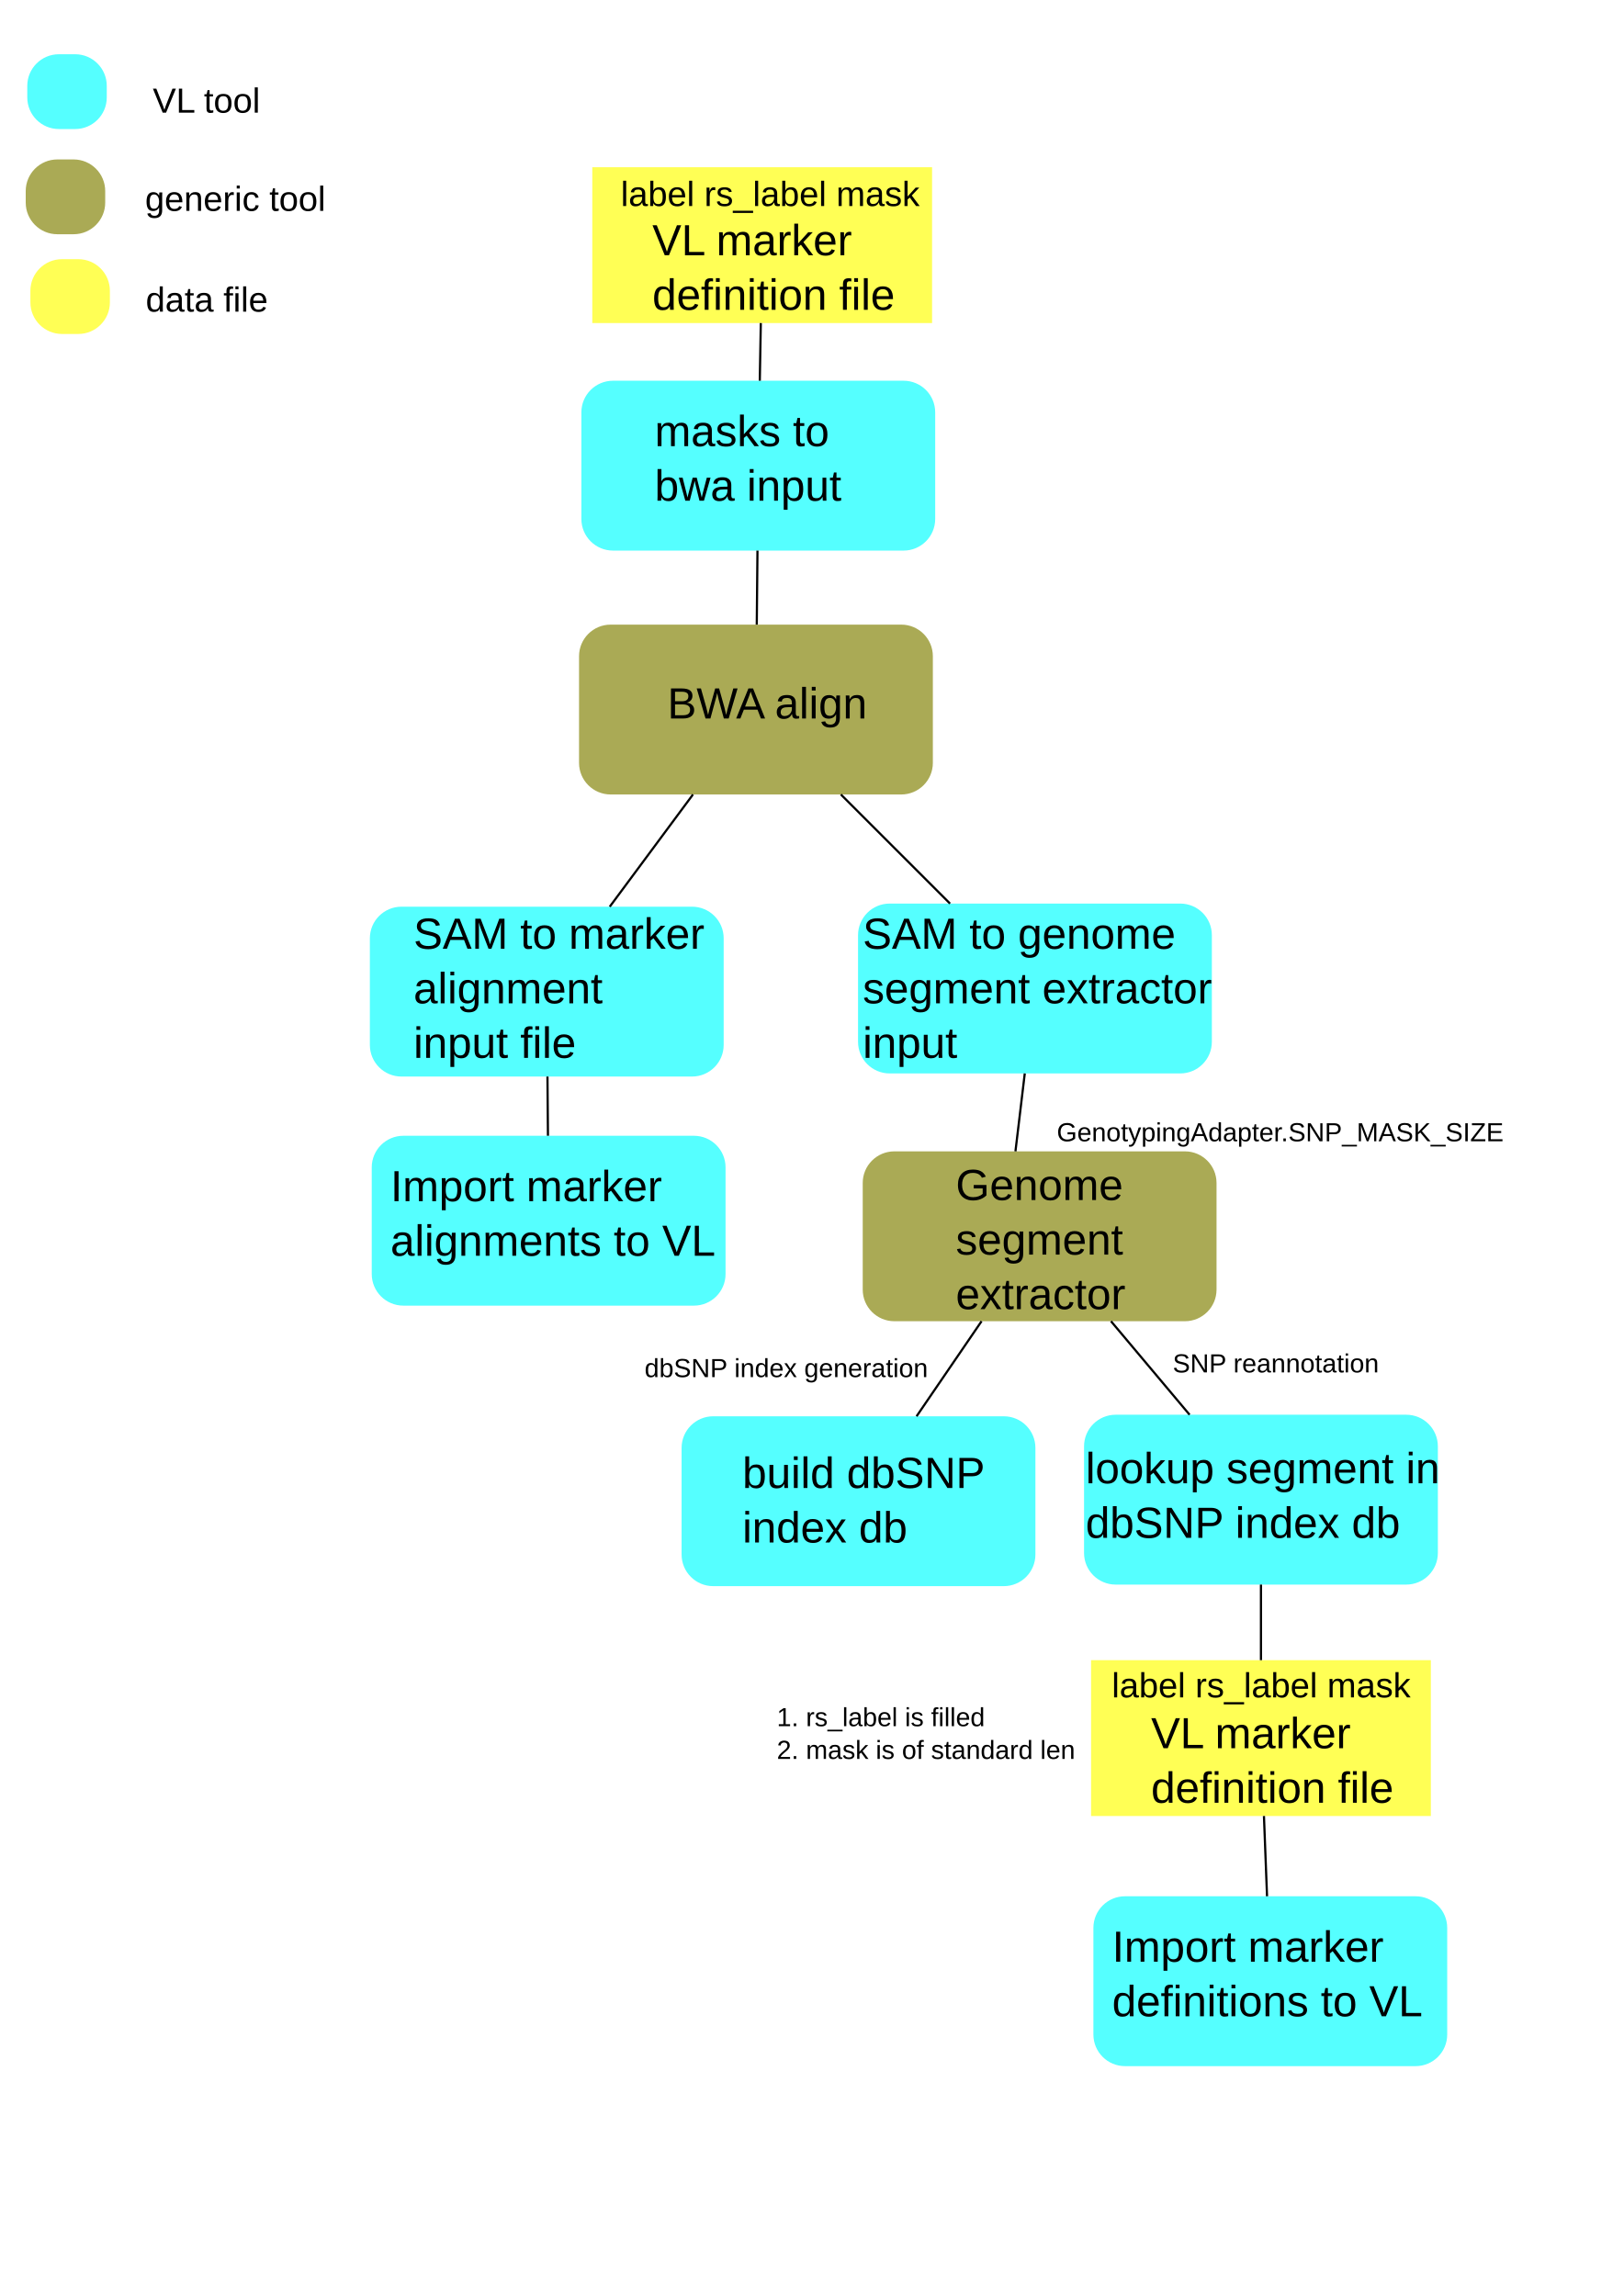
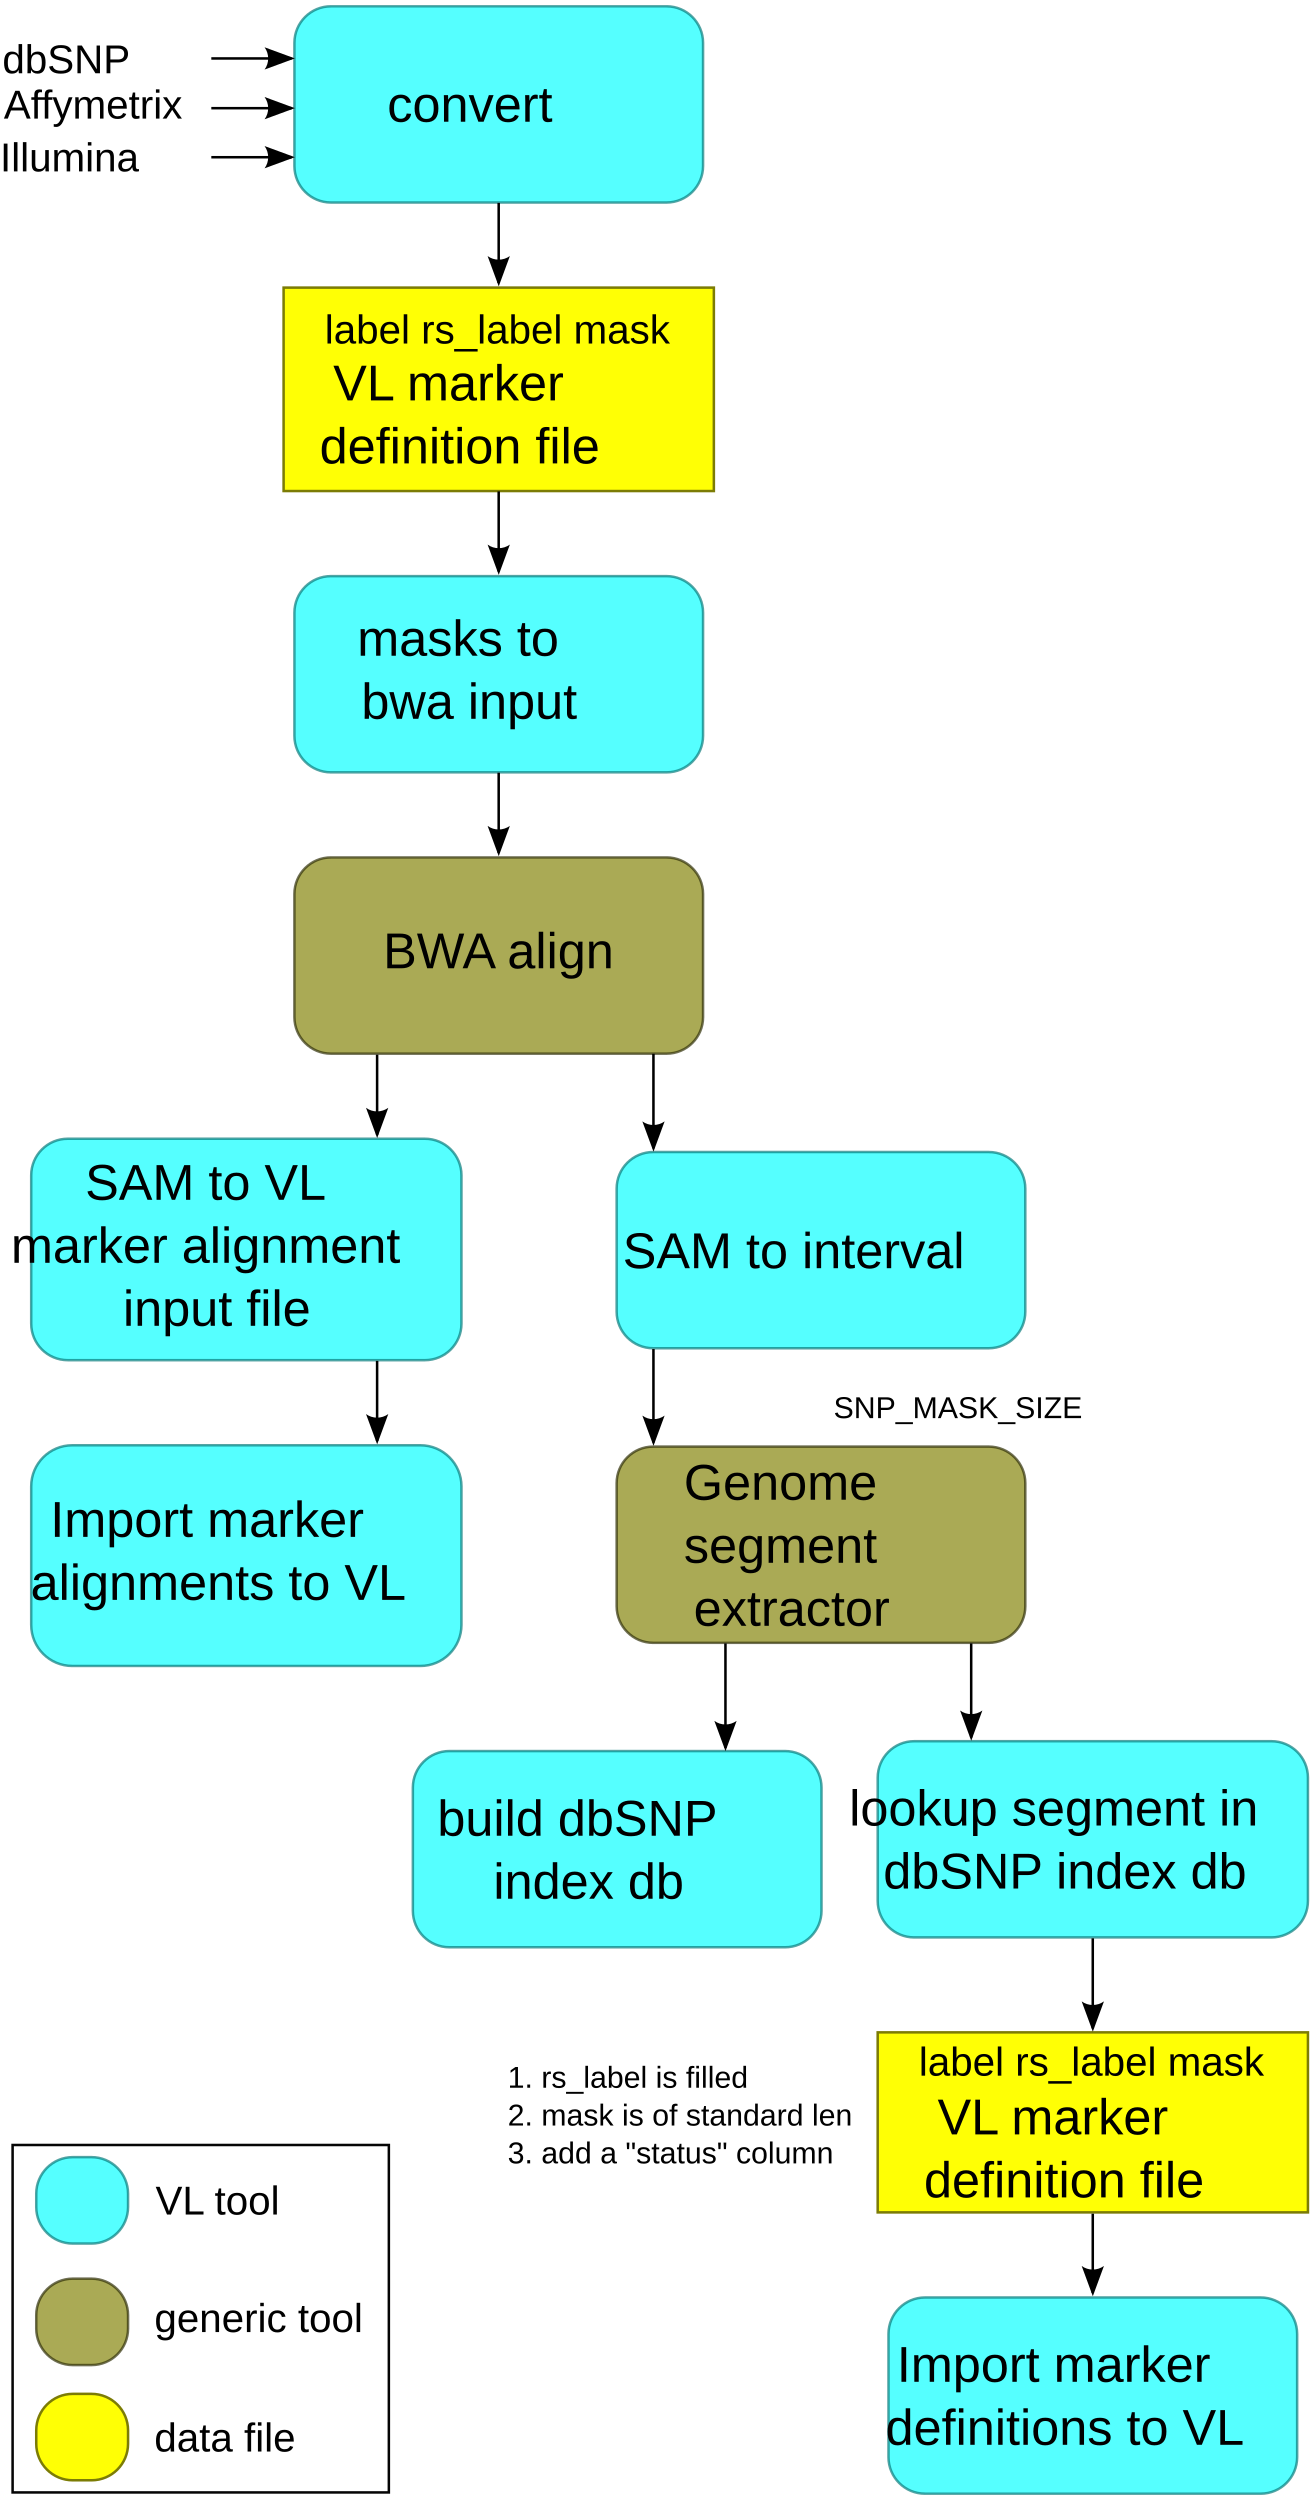
- <svg xmlns="http://www.w3.org/2000/svg" width="744.094" height="1052.362" id="svg2" version="1.1">
-   <defs id="defs4" />
-   <g id="layer1">
-     <rect style="opacity:0.979;fill:#00ffff;fill-opacity:0.678;stroke:#ff0000;stroke-width:0;stroke-miterlimit:4;stroke-opacity:0;stroke-dasharray:none;stroke-dashoffset:0" id="rect2985" width="162.143" height="77.857" x="266.429" y="174.505" ry="14.492" />
-     <text xml:space="preserve" style="font-size:16px;font-style:normal;font-variant:normal;font-weight:normal;font-stretch:normal;line-height:125%;letter-spacing:0px;word-spacing:0px;fill:#000000;fill-opacity:1;stroke:none;font-family:Arial;-inkscape-font-specification:Arial" x="300" y="204.505" id="text2987">
-       <tspan id="tspan2989" x="300" y="204.505" style="font-size:20px">masks to</tspan>
-       <tspan x="300" y="229.505" style="font-size:20px" id="tspan2991">bwa input</tspan>
+ <svg xmlns="http://www.w3.org/2000/svg" width="521.455" height="991.929" id="svg2" version="1.1">
+   <defs id="defs4">
+     <marker orient="auto" refY="0.0" refX="0.0" id="Arrow2Lend" style="overflow:visible;">
+       <path id="path3850" style="font-size:12.0;fill-rule:evenodd;stroke-width:0.625;stroke-linejoin:round;" d="M 8.719,4.034 L -2.207,0.016 L 8.719,-4.002 C 6.973,-1.63 6.983,1.616 8.719,4.034 z " transform="scale(1.1) rotate(180) translate(1,0)" />
+     </marker>
+     <marker orient="auto" refY="0" refX="0" id="Arrow2Lend-6" style="overflow:visible">
+       <path id="path3850-4" style="font-size:12px;fill-rule:evenodd;stroke-width:0.625;stroke-linejoin:round" d="M 8.719,4.034 -2.207,0.016 8.719,-4.002 c -1.745,2.372 -1.735,5.617 -6e-7,8.035 z" transform="matrix(-1.1,0,0,-1.1,-1.1,0)" />
+     </marker>
+     <marker orient="auto" refY="0" refX="0" id="Arrow2Lend-4" style="overflow:visible">
+       <path id="path3850-1" style="font-size:12px;fill-rule:evenodd;stroke-width:0.625;stroke-linejoin:round" d="M 8.719,4.034 -2.207,0.016 8.719,-4.002 c -1.745,2.372 -1.735,5.617 -6e-7,8.035 z" transform="matrix(-1.1,0,0,-1.1,-1.1,0)" />
+     </marker>
+     <marker orient="auto" refY="0" refX="0" id="Arrow2Lend-2" style="overflow:visible">
+       <path id="path3850-7" style="font-size:12px;fill-rule:evenodd;stroke-width:0.625;stroke-linejoin:round" d="M 8.719,4.034 -2.207,0.016 8.719,-4.002 c -1.745,2.372 -1.735,5.617 -6e-7,8.035 z" transform="matrix(-1.1,0,0,-1.1,-1.1,0)" />
+     </marker>
+     <marker orient="auto" refY="0" refX="0" id="Arrow2Lend-8" style="overflow:visible">
+       <path id="path3850-74" style="font-size:12px;fill-rule:evenodd;stroke-width:0.625;stroke-linejoin:round" d="M 8.719,4.034 -2.207,0.016 8.719,-4.002 c -1.745,2.372 -1.735,5.617 -6e-7,8.035 z" transform="matrix(-1.1,0,0,-1.1,-1.1,0)" />
+     </marker>
+     <marker orient="auto" refY="0" refX="0" id="Arrow2Lend-0" style="overflow:visible">
+       <path id="path3850-3" style="font-size:12px;fill-rule:evenodd;stroke-width:0.625;stroke-linejoin:round" d="M 8.719,4.034 -2.207,0.016 8.719,-4.002 c -1.745,2.372 -1.735,5.617 -6e-7,8.035 z" transform="matrix(-1.1,0,0,-1.1,-1.1,0)" />
+     </marker>
+     <marker orient="auto" refY="0" refX="0" id="Arrow2Lend-61" style="overflow:visible">
+       <path id="path3850-8" style="font-size:12px;fill-rule:evenodd;stroke-width:0.625;stroke-linejoin:round" d="M 8.719,4.034 -2.207,0.016 8.719,-4.002 c -1.745,2.372 -1.735,5.617 -6e-7,8.035 z" transform="matrix(-1.1,0,0,-1.1,-1.1,0)" />
+     </marker>
+     <marker orient="auto" refY="0" refX="0" id="Arrow2Lend-05" style="overflow:visible">
+       <path id="path3850-11" style="font-size:12px;fill-rule:evenodd;stroke-width:0.625;stroke-linejoin:round" d="M 8.719,4.034 -2.207,0.016 8.719,-4.002 c -1.745,2.372 -1.735,5.617 -6e-7,8.035 z" transform="matrix(-1.1,0,0,-1.1,-1.1,0)" />
+     </marker>
+     <marker orient="auto" refY="0" refX="0" id="Arrow2Lend-00" style="overflow:visible">
+       <path id="path3850-45" style="font-size:12px;fill-rule:evenodd;stroke-width:0.625;stroke-linejoin:round" d="M 8.719,4.034 -2.207,0.016 8.719,-4.002 c -1.745,2.372 -1.735,5.617 -6e-7,8.035 z" transform="matrix(-1.1,0,0,-1.1,-1.1,0)" />
+     </marker>
+     <marker orient="auto" refY="0" refX="0" id="Arrow2Lend-00-8" style="overflow:visible">
+       <path id="path3850-45-7" style="font-size:12px;fill-rule:evenodd;stroke-width:0.625;stroke-linejoin:round" d="M 8.719,4.034 -2.207,0.016 8.719,-4.002 c -1.745,2.372 -1.735,5.617 -6e-7,8.035 z" transform="matrix(-1.1,0,0,-1.1,-1.1,0)" />
+     </marker>
+     <marker orient="auto" refY="0" refX="0" id="Arrow2Lend-00-5" style="overflow:visible">
+       <path id="path3850-45-2" style="font-size:12px;fill-rule:evenodd;stroke-width:0.625;stroke-linejoin:round" d="M 8.719,4.034 -2.207,0.016 8.719,-4.002 c -1.745,2.372 -1.735,5.617 -6e-7,8.035 z" transform="matrix(-1.1,0,0,-1.1,-1.1,0)" />
+     </marker>
+     <marker orient="auto" refY="0" refX="0" id="Arrow2Lend-3" style="overflow:visible">
+       <path id="path3850-5" style="font-size:12px;fill-rule:evenodd;stroke-width:0.625;stroke-linejoin:round" d="M 8.719,4.034 -2.207,0.016 8.719,-4.002 c -1.745,2.372 -1.735,5.617 -6e-7,8.035 z" transform="matrix(-1.1,0,0,-1.1,-1.1,0)" />
+     </marker>
+     <marker orient="auto" refY="0" refX="0" id="Arrow2Lend-89" style="overflow:visible">
+       <path id="path3850-9" style="font-size:12px;fill-rule:evenodd;stroke-width:0.625;stroke-linejoin:round" d="M 8.719,4.034 -2.207,0.016 8.719,-4.002 c -1.745,2.372 -1.735,5.617 -6e-7,8.035 z" transform="matrix(-1.1,0,0,-1.1,-1.1,0)" />
+     </marker>
+     <marker orient="auto" refY="0" refX="0" id="Arrow2Lend-9" style="overflow:visible">
+       <path id="path3850-86" style="font-size:12px;fill-rule:evenodd;stroke-width:0.625;stroke-linejoin:round" d="M 8.719,4.034 -2.207,0.016 8.719,-4.002 c -1.745,2.372 -1.735,5.617 -6e-7,8.035 z" transform="matrix(-1.1,0,0,-1.1,-1.1,0)" />
+     </marker>
+   </defs>
+   <g id="layer1" transform="translate(-148.5453,42.4235)">
+     <rect style="opacity:0.979;fill:#00ffff;fill-opacity:0.678;stroke:#007777;stroke-width:1;stroke-miterlimit:4;stroke-opacity:0.678;stroke-dasharray:none;stroke-dashoffset:0" id="rect2985" width="162.143" height="77.857" x="265.357" y="186.166" ry="14.492" />
+     <text xml:space="preserve" style="font-size:16px;font-style:normal;font-variant:normal;font-weight:normal;font-stretch:normal;text-align:center;line-height:125%;letter-spacing:0px;word-spacing:0px;text-anchor:middle;fill:#000000;fill-opacity:1;stroke:none;font-family:Arial;-inkscape-font-specification:Arial" x="345.843" y="217.766" id="text2987">
+       <tspan id="tspan2989" x="345.843" y="217.766" style="font-size:20px;text-align:center;text-anchor:middle">masks to</tspan>
+       <tspan x="345.843" y="242.766" style="font-size:20px;text-align:center;text-anchor:middle" id="tspan2991">bwa input</tspan>
    </text>
-     <rect style="opacity:0.979;fill:#808000;fill-opacity:0.678;stroke:#ff0000;stroke-width:0;stroke-miterlimit:4;stroke-opacity:0;stroke-dasharray:none;stroke-dashoffset:0" id="rect2985-5" width="162.143" height="77.857" x="265.357" y="286.291" ry="14.492" />
-     <text xml:space="preserve" style="font-size:16px;font-style:normal;font-variant:normal;font-weight:normal;font-stretch:normal;line-height:125%;letter-spacing:0px;word-spacing:0px;fill:#000000;fill-opacity:1;stroke:none;font-family:Arial;-inkscape-font-specification:Arial" x="305.848" y="329.319" id="text2987-8">
-       <tspan x="305.848" y="329.319" style="font-size:20px" id="tspan2991-4">BWA align</tspan>
+     <rect style="opacity:0.979;fill:#808000;fill-opacity:0.678;stroke:#282800;stroke-width:1;stroke-miterlimit:4;stroke-opacity:0.678;stroke-dasharray:none;stroke-dashoffset:0" id="rect2985-5" width="162.143" height="77.857" x="265.357" y="297.782" ry="14.492" />
+     <text xml:space="preserve" style="font-size:16px;font-style:normal;font-variant:normal;font-weight:normal;font-stretch:normal;line-height:125%;letter-spacing:0px;word-spacing:0px;fill:#000000;fill-opacity:1;stroke:none;font-family:Arial;-inkscape-font-specification:Arial" x="300.569" y="341.765" id="text2987-8">
+       <tspan x="300.569" y="341.765" style="font-size:20px" id="tspan2991-4">BWA align</tspan>
    </text>
-     <rect style="opacity:0.979;fill:#00ffff;fill-opacity:0.678;stroke:#ff0000;stroke-width:0;stroke-miterlimit:4;stroke-opacity:0;stroke-dasharray:none;stroke-dashoffset:0" id="rect2985-3" width="36.429" height="34.286" x="12.5" y="24.862" ry="14.492" />
-     <rect style="opacity:0.979;fill:#808000;fill-opacity:0.678;stroke:#ff0000;stroke-width:0;stroke-miterlimit:4;stroke-opacity:0;stroke-dasharray:none;stroke-dashoffset:0" id="rect2985-3-3" width="36.429" height="34.286" x="11.786" y="73.076" ry="14.492" />
-     <text xml:space="preserve" style="font-size:16px;font-style:normal;font-variant:normal;font-weight:normal;font-stretch:normal;line-height:125%;letter-spacing:0px;word-spacing:0px;fill:#000000;fill-opacity:1;stroke:none;font-family:Arial;-inkscape-font-specification:Arial" x="70" y="51.648" id="text3839">
-       <tspan id="tspan3841" x="70" y="51.648">VL tool</tspan>
+     <rect style="opacity:0.979;fill:#00ffff;fill-opacity:0.678;stroke:#007777;stroke-width:1;stroke-miterlimit:4;stroke-opacity:0.678;stroke-dasharray:none;stroke-dashoffset:0" id="rect2985-7" width="162.143" height="77.857" x="393.214" y="414.666" ry="14.492" />
+     <text xml:space="preserve" style="font-size:16px;font-style:normal;font-variant:normal;font-weight:normal;font-stretch:normal;text-align:center;line-height:125%;letter-spacing:0px;word-spacing:0px;text-anchor:middle;fill:#000000;fill-opacity:1;stroke:none;font-family:Arial;-inkscape-font-specification:Arial" x="474.544" y="460.753" id="text2987-1">
+       <tspan x="474.544" y="460.753" style="font-size:20px;text-align:center;text-anchor:middle" id="tspan3901">SAM to interval</tspan>
    </text>
-     <text xml:space="preserve" style="font-size:16px;font-style:normal;font-variant:normal;font-weight:normal;font-stretch:normal;line-height:125%;letter-spacing:0px;word-spacing:0px;fill:#000000;fill-opacity:1;stroke:none;font-family:Arial;-inkscape-font-specification:Arial" x="66.49" y="96.66" id="text3839-1">
-       <tspan id="tspan3841-3" x="66.49" y="96.66">generic tool</tspan>
+     <rect style="opacity:0.979;fill:#808000;fill-opacity:0.678;stroke:#282800;stroke-width:1;stroke-miterlimit:4;stroke-opacity:0.678;stroke-dasharray:none;stroke-dashoffset:0" id="rect2985-5-9" width="162.143" height="77.857" x="393.214" y="531.55" ry="14.492" />
+     <text xml:space="preserve" style="font-size:16px;font-style:normal;font-variant:normal;font-weight:normal;font-stretch:normal;text-align:center;line-height:125%;letter-spacing:0px;word-spacing:0px;text-anchor:middle;fill:#000000;fill-opacity:1;stroke:none;font-family:Arial;-inkscape-font-specification:Arial" x="473.793" y="552.642" id="text2987-8-9">
+       <tspan x="473.793" y="552.642" style="font-size:20px;text-align:center;text-anchor:middle" id="tspan2991-4-6">Genome</tspan>
+       <tspan x="473.793" y="577.642" style="font-size:20px;text-align:center;text-anchor:middle" id="tspan3927">segment</tspan>
+       <tspan x="473.793" y="602.642" style="font-size:20px;text-align:center;text-anchor:middle" id="tspan3929">extractor</tspan>
    </text>
-     <rect style="opacity:0.979;fill:#00ffff;fill-opacity:0.678;stroke:#ff0000;stroke-width:0;stroke-miterlimit:4;stroke-opacity:0;stroke-dasharray:none;stroke-dashoffset:0" id="rect2985-7" width="162.143" height="77.857" x="393.214" y="414.148" ry="14.492" />
-     <text xml:space="preserve" style="font-size:16px;font-style:normal;font-variant:normal;font-weight:normal;font-stretch:normal;line-height:125%;letter-spacing:0px;word-spacing:0px;fill:#000000;fill-opacity:1;stroke:none;font-family:Arial;-inkscape-font-specification:Arial" x="395.357" y="434.862" id="text2987-1">
-       <tspan x="395.357" y="434.862" style="font-size:20px" id="tspan2991-0">SAM to genome</tspan>
-       <tspan x="395.357" y="459.862" style="font-size:20px" id="tspan3899">segment extractor</tspan>
-       <tspan x="395.357" y="484.862" style="font-size:20px" id="tspan3901">input</tspan>
+     <rect style="opacity:0.979;fill:#00ffff;fill-opacity:0.678;stroke:#007777;stroke-width:1;stroke-miterlimit:4;stroke-opacity:0.678;stroke-dasharray:none;stroke-dashoffset:0" id="rect2985-7-6" width="170.714" height="87.857" x="160.925" y="409.399" ry="14.492" />
+     <text xml:space="preserve" style="font-size:16px;font-style:normal;font-variant:normal;font-weight:normal;font-stretch:normal;text-align:center;line-height:125%;letter-spacing:0px;word-spacing:0px;text-anchor:middle;fill:#000000;fill-opacity:1;stroke:none;font-family:Arial;-inkscape-font-specification:Arial" x="245.691" y="433.62" id="text2987-1-9">
+       <tspan x="245.691" y="433.62" style="font-size:20px;text-align:center;text-anchor:middle" id="tspan3901-3">SAM to VL</tspan>
+       <tspan x="245.691" y="458.62" style="font-size:20px;text-align:center;text-anchor:middle" id="tspan3966">marker alignment</tspan>
+       <tspan x="245.691" y="483.62" style="font-size:20px;text-align:center;text-anchor:middle" id="tspan3968">input file</tspan>
    </text>
-     <rect style="opacity:0.979;fill:#808000;fill-opacity:0.678;stroke:#ff0000;stroke-width:0;stroke-miterlimit:4;stroke-opacity:0;stroke-dasharray:none;stroke-dashoffset:0" id="rect2985-5-9" width="162.143" height="77.857" x="395.357" y="527.719" ry="14.492" />
-     <text xml:space="preserve" style="font-size:16px;font-style:normal;font-variant:normal;font-weight:normal;font-stretch:normal;line-height:125%;letter-spacing:0px;word-spacing:0px;fill:#000000;fill-opacity:1;stroke:none;font-family:Arial;-inkscape-font-specification:Arial" x="437.991" y="550.033" id="text2987-8-9">
-       <tspan x="437.991" y="550.033" style="font-size:20px" id="tspan2991-4-6">Genome</tspan>
-       <tspan x="437.991" y="575.033" style="font-size:20px" id="tspan3927">segment</tspan>
-       <tspan x="437.991" y="600.033" style="font-size:20px" id="tspan3929">extractor</tspan>
+     <rect style="opacity:0.979;fill:#00ffff;fill-opacity:0.678;stroke:#007777;stroke-width:1;stroke-miterlimit:4;stroke-opacity:0.678;stroke-dasharray:none;stroke-dashoffset:0" id="rect2985-7-6-2" width="170.714" height="87.57" x="160.925" y="531.015" ry="16.3" />
+     <text xml:space="preserve" style="font-size:16px;font-style:normal;font-variant:normal;font-weight:normal;font-stretch:normal;text-align:center;line-height:125%;letter-spacing:0px;word-spacing:0px;text-anchor:middle;fill:#000000;fill-opacity:1;stroke:none;font-family:Arial;-inkscape-font-specification:Arial" x="246.282" y="567.354" id="text2987-1-9-6">
+       <tspan x="246.282" y="567.354" style="font-size:20px;text-align:center;text-anchor:middle" id="tspan3968-7">Import marker</tspan>
+       <tspan x="246.282" y="592.354" style="font-size:20px;text-align:center;text-anchor:middle" id="tspan4005">alignments to VL</tspan>
    </text>
-     <rect style="opacity:0.979;fill:#00ffff;fill-opacity:0.678;stroke:#ff0000;stroke-width:0;stroke-miterlimit:4;stroke-opacity:0;stroke-dasharray:none;stroke-dashoffset:0" id="rect2985-7-6" width="162.143" height="77.857" x="169.496" y="415.576" ry="14.492" />
-     <text xml:space="preserve" style="font-size:16px;font-style:normal;font-variant:normal;font-weight:normal;font-stretch:normal;line-height:125%;letter-spacing:0px;word-spacing:0px;fill:#000000;fill-opacity:1;stroke:none;font-family:Arial;-inkscape-font-specification:Arial" x="189.496" y="434.862" id="text2987-1-9">
-       <tspan x="189.496" y="434.862" style="font-size:20px" id="tspan3901-3">SAM to marker</tspan>
-       <tspan x="189.496" y="459.862" style="font-size:20px" id="tspan3966">alignment</tspan>
-       <tspan x="189.496" y="484.862" style="font-size:20px" id="tspan3968">input file</tspan>
+     <rect style="opacity:0.979;fill:#ffff00;fill-opacity:1;stroke:#797900;stroke-width:1;stroke-miterlimit:4;stroke-opacity:1;stroke-dasharray:none;stroke-dashoffset:0" id="rect4060" width="170.714" height="80.714" x="261.072" y="71.693" ry="0" />
+     <g id="g3060" transform="translate(-2.85717,-0.5550308)">
+       <text id="text2987-0" y="117.005" x="349.364" style="font-size:16px;font-style:normal;font-variant:normal;font-weight:normal;font-stretch:normal;text-align:center;line-height:125%;letter-spacing:0px;word-spacing:0px;text-anchor:middle;fill:#000000;fill-opacity:1;stroke:none;font-family:Arial;-inkscape-font-specification:Arial" xml:space="preserve">
+         <tspan id="tspan2991-3" style="font-size:20px;text-align:center;text-anchor:middle" y="117.005" x="349.364">VL marker</tspan>
+         <tspan id="tspan4058" style="font-size:20px;text-align:center;text-anchor:middle" y="142.005" x="349.364">definition file</tspan>
+       </text>
+       <text id="text3839-3" y="94.424" x="280.258" style="font-size:16px;font-style:normal;font-variant:normal;font-weight:normal;font-stretch:normal;line-height:125%;letter-spacing:0px;word-spacing:0px;fill:#000000;fill-opacity:1;stroke:none;font-family:Arial;-inkscape-font-specification:Arial" xml:space="preserve">
+         <tspan y="94.424" x="280.258" id="tspan3841-5">label rs_label mask</tspan>
+       </text>
+     </g>
+     <text xml:space="preserve" style="font-size:16px;font-style:normal;font-variant:normal;font-weight:normal;font-stretch:normal;line-height:125%;letter-spacing:0px;word-spacing:0px;fill:#000000;fill-opacity:1;stroke:none;font-family:Arial;-inkscape-font-specification:Arial" x="479.289" y="520.24" id="text2987-8-9-4">
+       <tspan x="479.289" y="520.24" style="font-size:12px" id="tspan3929-4">SNP_MASK_SIZE</tspan>
    </text>
-     <rect style="opacity:0.979;fill:#00ffff;fill-opacity:0.678;stroke:#ff0000;stroke-width:0;stroke-miterlimit:4;stroke-opacity:0;stroke-dasharray:none;stroke-dashoffset:0" id="rect2985-7-6-2" width="162.143" height="77.857" x="170.357" y="520.576" ry="14.492" />
-     <text xml:space="preserve" style="font-size:16px;font-style:normal;font-variant:normal;font-weight:normal;font-stretch:normal;line-height:125%;letter-spacing:0px;word-spacing:0px;fill:#000000;fill-opacity:1;stroke:none;font-family:Arial;-inkscape-font-specification:Arial" x="178.929" y="550.576" id="text2987-1-9-6">
-       <tspan x="178.929" y="550.576" style="font-size:20px" id="tspan3968-7">Import marker</tspan>
-       <tspan x="178.929" y="575.576" style="font-size:20px" id="tspan4005">alignments to VL</tspan>
+     <rect style="opacity:0.979;fill:#00ffff;fill-opacity:0.678;stroke:#007777;stroke-width:1;stroke-miterlimit:4;stroke-opacity:0.678;stroke-dasharray:none;stroke-dashoffset:0" id="rect2985-7-8" width="162.143" height="77.857" x="312.354" y="652.344" ry="14.492" />
+     <text xml:space="preserve" style="font-size:16px;font-style:normal;font-variant:normal;font-weight:normal;font-stretch:normal;text-align:center;line-height:125%;letter-spacing:0px;word-spacing:0px;text-anchor:middle;fill:#000000;fill-opacity:1;stroke:none;font-family:Arial;-inkscape-font-specification:Arial" x="393.215" y="685.936" id="text2987-1-0">
+       <tspan x="393.215" y="685.936" style="font-size:20px;text-align:center;text-anchor:middle" id="tspan3901-37">build dbSNP</tspan>
+       <tspan x="393.215" y="710.936" style="font-size:20px;text-align:center;text-anchor:middle" id="tspan4210">index db</tspan>
    </text>
-     <path style="fill:none;stroke:#000000;stroke-width:1px;stroke-linecap:butt;stroke-linejoin:miter;stroke-opacity:1" d="m 347.127,252.362 -0.325,33.929" id="path4019" />
-     <path style="fill:none;stroke:#000000;stroke-width:1px;stroke-linecap:butt;stroke-linejoin:miter;stroke-opacity:1" d="m 317.564,364.148 -38.132,51.429" id="path4021" />
-     <path style="fill:none;stroke:#000000;stroke-width:1px;stroke-linecap:butt;stroke-linejoin:miter;stroke-opacity:1" d="m 250.887,493.434 0.223,27.143" id="path4023" />
-     <path style="fill:none;stroke:#000000;stroke-width:1px;stroke-linecap:butt;stroke-linejoin:miter;stroke-opacity:1" d="m 385.357,364.148 50,50" id="path4025" />
-     <path style="fill:none;stroke:#000000;stroke-width:1px;stroke-linecap:butt;stroke-linejoin:miter;stroke-opacity:1" d="m 469.624,492.005 -4.277,35.714" id="path4027" />
-     <rect style="opacity:0.979;fill:#ffff00;fill-opacity:0.678;stroke:#ff0000;stroke-width:0;stroke-miterlimit:4;stroke-opacity:0;stroke-dasharray:none;stroke-dashoffset:0" id="rect4060" width="155.714" height="71.429" x="271.429" y="76.648" ry="0" />
-     <text xml:space="preserve" style="font-size:16px;font-style:normal;font-variant:normal;font-weight:normal;font-stretch:normal;line-height:125%;letter-spacing:0px;word-spacing:0px;fill:#000000;fill-opacity:1;stroke:none;font-family:Arial;-inkscape-font-specification:Arial" x="298.929" y="117.005" id="text2987-0">
-       <tspan x="298.929" y="117.005" style="font-size:20px" id="tspan2991-3">VL marker</tspan>
-       <tspan x="298.929" y="142.005" style="font-size:20px" id="tspan4058">definition file</tspan>
+     <rect style="opacity:0.979;fill:#00ffff;fill-opacity:0.678;stroke:#007777;stroke-width:1;stroke-miterlimit:4;stroke-opacity:0.678;stroke-dasharray:none;stroke-dashoffset:0" id="rect2985-7-8-0" width="170.714" height="77.857" x="496.786" y="648.434" ry="14.492" />
+     <text xml:space="preserve" style="font-size:16px;font-style:normal;font-variant:normal;font-weight:normal;font-stretch:normal;text-align:center;line-height:125%;letter-spacing:0px;word-spacing:0px;text-anchor:middle;fill:#000000;fill-opacity:1;stroke:none;font-family:Arial;-inkscape-font-specification:Arial" x="582.197" y="681.898" id="text2987-1-0-7">
+       <tspan x="582.197" y="681.898" style="font-size:20px;text-align:center;text-anchor:middle" id="tspan3901-37-2">lookup segment in</tspan>
+       <tspan x="582.197" y="706.898" style="font-size:20px;text-align:center;text-anchor:middle" id="tspan4210-8">dbSNP index db</tspan>
    </text>
-     <path style="fill:none;stroke:#000000;stroke-width:1px;stroke-linecap:butt;stroke-linejoin:miter;stroke-opacity:1" d="m 348.655,148.076 -0.467,26.429" id="path4062" />
-     <rect style="opacity:0.979;fill:#ffff00;fill-opacity:0.678;stroke:#ff0000;stroke-width:0;stroke-miterlimit:4;stroke-opacity:0;stroke-dasharray:none;stroke-dashoffset:0" id="rect2985-3-3-5" width="36.429" height="34.286" x="13.929" y="118.791" ry="14.492" />
-     <text xml:space="preserve" style="font-size:16px;font-style:normal;font-variant:normal;font-weight:normal;font-stretch:normal;line-height:125%;letter-spacing:0px;word-spacing:0px;fill:#000000;fill-opacity:1;stroke:none;font-family:Arial;-inkscape-font-specification:Arial" x="66.775" y="142.834" id="text3839-1-4">
-       <tspan id="tspan3841-3-9" x="66.775" y="142.834">data file</tspan>
+     <rect style="opacity:0.979;fill:#ffff00;fill-opacity:1;stroke:#797900;stroke-width:1;stroke-miterlimit:4;stroke-opacity:1;stroke-dasharray:none;stroke-dashoffset:0" id="rect4060-5" width="170.714" height="71.429" x="496.786" y="763.96" ry="0" />
+     <g id="g3084" transform="translate(3.637795,3.141075)">
+       <text id="text2987-0-6" y="801.291" x="582.661" style="font-size:16px;font-style:normal;font-variant:normal;font-weight:normal;font-stretch:normal;text-align:center;line-height:125%;letter-spacing:0px;word-spacing:0px;text-anchor:middle;fill:#000000;fill-opacity:1;stroke:none;font-family:Arial;-inkscape-font-specification:Arial" xml:space="preserve">
+         <tspan id="tspan2991-3-9" style="font-size:20px;text-align:center;text-anchor:middle" y="801.291" x="582.661">VL marker</tspan>
+         <tspan id="tspan4058-1" style="font-size:20px;text-align:center;text-anchor:middle" y="826.291" x="582.661">definition file</tspan>
+       </text>
+       <text id="text3839-3-2" y="777.995" x="509.478" style="font-size:16px;font-style:normal;font-variant:normal;font-weight:normal;font-stretch:normal;line-height:125%;letter-spacing:0px;word-spacing:0px;fill:#000000;fill-opacity:1;stroke:none;font-family:Arial;-inkscape-font-specification:Arial" xml:space="preserve">
+         <tspan y="777.995" x="509.478" id="tspan3841-5-0">label rs_label mask</tspan>
+       </text>
+     </g>
+     <text xml:space="preserve" style="font-size:16px;font-style:normal;font-variant:normal;font-weight:normal;font-stretch:normal;line-height:125%;letter-spacing:0px;word-spacing:0px;fill:#000000;fill-opacity:1;stroke:none;font-family:Arial;-inkscape-font-specification:Arial" x="349.98" y="785.94" id="text2987-8-9-4-4-06">
+       <tspan x="349.98" y="785.94" style="font-size:12px" id="tspan3929-4-8-7">1. rs_label is filled</tspan>
+       <tspan x="349.98" y="800.94" style="font-size:12px" id="tspan4345">2. mask is of standard len</tspan>
+       <tspan x="349.98" y="815.94" style="font-size:12px" id="tspan3091">3. add a "status" column</tspan>
    </text>
-     <text xml:space="preserve" style="font-size:16px;font-style:normal;font-variant:normal;font-weight:normal;font-stretch:normal;line-height:125%;letter-spacing:0px;word-spacing:0px;fill:#000000;fill-opacity:1;stroke:none;font-family:Arial;-inkscape-font-specification:Arial" x="284.478" y="94.424" id="text3839-3">
-       <tspan id="tspan3841-5" x="284.478" y="94.424">label rs_label mask</tspan>
+     <rect style="opacity:0.979;fill:#00ffff;fill-opacity:0.678;stroke:#007777;stroke-width:1;stroke-miterlimit:4;stroke-opacity:0.678;stroke-dasharray:none;stroke-dashoffset:0" id="rect2985-7-6-2-6" width="162.143" height="77.857" x="501.071" y="869.148" ry="14.492" />
+     <text xml:space="preserve" style="font-size:16px;font-style:normal;font-variant:normal;font-weight:normal;font-stretch:normal;text-align:center;line-height:125%;letter-spacing:0px;word-spacing:0px;text-anchor:middle;fill:#000000;fill-opacity:1;stroke:none;font-family:Arial;-inkscape-font-specification:Arial" x="582.162" y="902.618" id="text2987-1-9-6-4">
+       <tspan x="582.162" y="902.618" style="font-size:20px;text-align:center;text-anchor:middle" id="tspan3968-7-5">Import marker</tspan>
+       <tspan x="582.162" y="927.618" style="font-size:20px;text-align:center;text-anchor:middle" id="tspan4005-3">definitions to VL</tspan>
    </text>
-     <text xml:space="preserve" style="font-size:16px;font-style:normal;font-variant:normal;font-weight:normal;font-stretch:normal;line-height:125%;letter-spacing:0px;word-spacing:0px;fill:#000000;fill-opacity:1;stroke:none;font-family:Arial;-inkscape-font-specification:Arial" x="484.289" y="523.097" id="text2987-8-9-4">
-       <tspan x="484.289" y="523.097" style="font-size:12px" id="tspan3929-4">GenotypingAdapter.SNP_MASK_SIZE</tspan>
+     <flowRoot xml:space="preserve" id="flowRoot3067" style="font-size:16px;font-style:normal;font-variant:normal;font-weight:normal;font-stretch:normal;line-height:125%;letter-spacing:0px;word-spacing:0px;fill:#000000;fill-opacity:1;stroke:none;font-family:Arial;-inkscape-font-specification:Arial">
+       <flowRegion id="flowRegion3069">
+         <rect id="rect3071" width="24.286" height="34.286" x="476.429" y="433.791" />
+       </flowRegion>
+       <flowPara id="flowPara3073" />
+     </flowRoot>
+     <rect style="opacity:0.979;fill:#00ffff;fill-opacity:0.678;stroke:#007777;stroke-width:1;stroke-miterlimit:4;stroke-opacity:0.678;stroke-dasharray:none;stroke-dashoffset:0" id="rect2985-3" width="36.429" height="34.286" x="162.925" y="813.469" ry="14.492" />
+     <rect style="opacity:0.979;fill:#808000;fill-opacity:0.678;stroke:#282800;stroke-width:1;stroke-miterlimit:4;stroke-opacity:0.678;stroke-dasharray:none;stroke-dashoffset:0" id="rect2985-3-3" width="36.429" height="34.286" x="162.925" y="861.684" ry="14.492" />
+     <text xml:space="preserve" style="font-size:16px;font-style:normal;font-variant:normal;font-weight:normal;font-stretch:normal;line-height:125%;letter-spacing:0px;word-spacing:0px;fill:#000000;fill-opacity:1;stroke:none;font-family:Arial;-inkscape-font-specification:Arial" x="210.248" y="836.245" id="text3839">
+       <tspan id="tspan3841" x="210.248" y="836.245">VL tool</tspan>
    </text>
-     <rect style="opacity:0.979;fill:#00ffff;fill-opacity:0.678;stroke:#ff0000;stroke-width:0;stroke-miterlimit:4;stroke-opacity:0;stroke-dasharray:none;stroke-dashoffset:0" id="rect2985-7-8" width="162.143" height="77.857" x="312.354" y="649.148" ry="14.492" />
-     <text xml:space="preserve" style="font-size:16px;font-style:normal;font-variant:normal;font-weight:normal;font-stretch:normal;line-height:125%;letter-spacing:0px;word-spacing:0px;fill:#000000;fill-opacity:1;stroke:none;font-family:Arial;-inkscape-font-specification:Arial" x="340.211" y="682.005" id="text2987-1-0">
-       <tspan x="340.211" y="682.005" style="font-size:20px" id="tspan3901-37">build dbSNP</tspan>
-       <tspan x="340.211" y="707.005" style="font-size:20px" id="tspan4210">index db</tspan>
+     <text xml:space="preserve" style="font-size:16px;font-style:normal;font-variant:normal;font-weight:normal;font-stretch:normal;line-height:125%;letter-spacing:0px;word-spacing:0px;fill:#000000;fill-opacity:1;stroke:none;font-family:Arial;-inkscape-font-specification:Arial" x="209.803" y="882.869" id="text3839-1">
+       <tspan id="tspan3841-3" x="209.803" y="882.869">generic tool</tspan>
    </text>
-     <rect style="opacity:0.979;fill:#00ffff;fill-opacity:0.678;stroke:#ff0000;stroke-width:0;stroke-miterlimit:4;stroke-opacity:0;stroke-dasharray:none;stroke-dashoffset:0" id="rect2985-7-8-0" width="162.143" height="77.857" x="496.786" y="648.434" ry="14.492" />
-     <text xml:space="preserve" style="font-size:16px;font-style:normal;font-variant:normal;font-weight:normal;font-stretch:normal;line-height:125%;letter-spacing:0px;word-spacing:0px;fill:#000000;fill-opacity:1;stroke:none;font-family:Arial;-inkscape-font-specification:Arial" x="497.5" y="679.862" id="text2987-1-0-7">
-       <tspan x="497.5" y="679.862" style="font-size:20px" id="tspan3901-37-2">lookup segment in</tspan>
-       <tspan x="497.5" y="704.862" style="font-size:20px" id="tspan4210-8">dbSNP index db</tspan>
+     <rect style="opacity:0.979;fill:#ffff00;fill-opacity:1;stroke:#797900;stroke-width:1;stroke-miterlimit:4;stroke-opacity:1;stroke-dasharray:none;stroke-dashoffset:0" id="rect2985-3-3-5" width="36.429" height="34.286" x="162.925" y="907.398" ry="14.492" />
+     <text xml:space="preserve" style="font-size:16px;font-style:normal;font-variant:normal;font-weight:normal;font-stretch:normal;line-height:125%;letter-spacing:0px;word-spacing:0px;fill:#000000;fill-opacity:1;stroke:none;font-family:Arial;-inkscape-font-specification:Arial" x="209.772" y="930.271" id="text3839-1-4">
+       <tspan id="tspan3841-3-9" x="209.772" y="930.271">data file</tspan>
    </text>
-     <path style="fill:none;stroke:#000000;stroke-width:1px;stroke-linecap:butt;stroke-linejoin:miter;stroke-opacity:1" d="m 449.819,605.577 -29.784,43.571" id="path4243" />
-     <path style="fill:none;stroke:#000000;stroke-width:1px;stroke-linecap:butt;stroke-linejoin:miter;stroke-opacity:1" d="m 509.138,605.577 36.01,42.857" id="path4245" />
-     <text xml:space="preserve" style="font-size:16px;font-style:normal;font-variant:normal;font-weight:normal;font-stretch:normal;line-height:125%;letter-spacing:0px;word-spacing:0px;fill:#000000;fill-opacity:1;stroke:none;font-family:Arial;-inkscape-font-specification:Arial" x="295.385" y="631.182" id="text2987-8-9-4-4">
-       <tspan x="295.385" y="631.182" style="font-size:12px" id="tspan3929-4-8">dbSNP index generation</tspan>
+     <rect style="opacity:0.979;color:#000000;fill:none;stroke:#000000;stroke-width:1;stroke-miterlimit:4;stroke-opacity:1;stroke-dasharray:none;marker:none;visibility:visible;display:inline;overflow:visible;enable-background:accumulate" id="rect4014" width="149.286" height="137.857" x="153.545" y="808.648" ry="0" />
+     <rect style="opacity:0.979;fill:#00ffff;fill-opacity:0.678;stroke:#007777;stroke-width:1;stroke-miterlimit:4;stroke-opacity:0.678;stroke-dasharray:none;stroke-dashoffset:0" id="rect2985-8" width="162.143" height="77.857" x="265.357" y="-39.923" ry="14.492" />
+     <text xml:space="preserve" style="font-size:16px;font-style:normal;font-variant:normal;font-weight:normal;font-stretch:normal;text-align:center;line-height:125%;letter-spacing:0px;word-spacing:0px;text-anchor:middle;fill:#000000;fill-opacity:1;stroke:none;font-family:Arial;-inkscape-font-specification:Arial" x="346.106" y="5.885" id="text2987-3">
+       <tspan x="346.106" y="5.885" style="font-size:20px;text-align:center;text-anchor:middle" id="tspan2991-1">convert</tspan>
    </text>
-     <text xml:space="preserve" style="font-size:16px;font-style:normal;font-variant:normal;font-weight:normal;font-stretch:normal;line-height:125%;letter-spacing:0px;word-spacing:0px;fill:#000000;fill-opacity:1;stroke:none;font-family:Arial;-inkscape-font-specification:Arial" x="537.408" y="629.039" id="text2987-8-9-4-4-0">
-       <tspan x="537.408" y="629.039" style="font-size:12px" id="tspan3929-4-8-5">SNP reannotation</tspan>
+     <path style="fill:none;stroke:#000000;stroke-width:1px;stroke-linecap:butt;stroke-linejoin:miter;stroke-opacity:1;marker-end:url(#Arrow2Lend)" d="m 346.411,38.077 0,31.786" id="path3056" />
+     <path style="fill:none;stroke:#000000;stroke-width:1px;stroke-linecap:butt;stroke-linejoin:miter;stroke-opacity:1;marker-end:url(#Arrow2Lend)" d="m 346.411,152.552 0,31.786" id="path3056-7" />
+     <path style="fill:none;stroke:#000000;stroke-width:1px;stroke-linecap:butt;stroke-linejoin:miter;stroke-opacity:1;marker-end:url(#Arrow2Lend)" d="m 346.411,264.169 0,31.786" id="path3056-7-1" />
+     <path style="fill:none;stroke:#000000;stroke-width:1px;stroke-linecap:butt;stroke-linejoin:miter;stroke-opacity:1;marker-end:url(#Arrow2Lend)" d="m 298.171,376.02 0,31.786" id="path3056-7-1-2" />
+     <path style="fill:none;stroke:#000000;stroke-width:1px;stroke-linecap:butt;stroke-linejoin:miter;stroke-opacity:1;marker-end:url(#Arrow2Lend)" d="m 407.813,375.698 0,37.5" id="path3056-7-1-2-9" />
+     <path style="fill:none;stroke:#000000;stroke-width:1px;stroke-linecap:butt;stroke-linejoin:miter;stroke-opacity:1;marker-end:url(#Arrow2Lend)" d="m 298.171,497.536 0,31.786" id="path3056-7-1-2-3" />
+     <path style="fill:none;stroke:#000000;stroke-width:1px;stroke-linecap:butt;stroke-linejoin:miter;stroke-opacity:1;marker-end:url(#Arrow2Lend)" d="m 436.385,609.627 0,41.429" id="path3056-7-1-2-3-7" />
+     <path style="fill:none;stroke:#000000;stroke-width:1px;stroke-linecap:butt;stroke-linejoin:miter;stroke-opacity:1;marker-end:url(#Arrow2Lend)" d="m 407.813,492.841 0,37.089" id="path3056-7-1-2-3-7-0-4" />
+     <text xml:space="preserve" style="font-size:16px;font-style:normal;font-variant:normal;font-weight:normal;font-stretch:normal;line-height:125%;letter-spacing:0px;word-spacing:0px;fill:#000000;fill-opacity:1;stroke:none;font-family:Arial;-inkscape-font-specification:Arial" x="149.491" y="-13.352" id="text4464">
+       <tspan x="149.491" y="-13.352" id="tspan4468">dbSNP</tspan>
    </text>
-     <rect style="opacity:0.979;fill:#ffff00;fill-opacity:0.678;stroke:#ff0000;stroke-width:0;stroke-miterlimit:4;stroke-opacity:0;stroke-dasharray:none;stroke-dashoffset:0" id="rect4060-5" width="155.714" height="71.429" x="500" y="760.934" ry="0" />
-     <text xml:space="preserve" style="font-size:16px;font-style:normal;font-variant:normal;font-weight:normal;font-stretch:normal;line-height:125%;letter-spacing:0px;word-spacing:0px;fill:#000000;fill-opacity:1;stroke:none;font-family:Arial;-inkscape-font-specification:Arial" x="527.5" y="801.291" id="text2987-0-6">
-       <tspan x="527.5" y="801.291" style="font-size:20px" id="tspan2991-3-9">VL marker</tspan>
-       <tspan x="527.5" y="826.291" style="font-size:20px" id="tspan4058-1">definition file</tspan>
+     <text xml:space="preserve" style="font-size:16px;font-style:normal;font-variant:normal;font-weight:normal;font-stretch:normal;line-height:125%;letter-spacing:0px;word-spacing:0px;fill:#000000;fill-opacity:1;stroke:none;font-family:Arial;-inkscape-font-specification:Arial" x="150.061" y="4.624" id="text4472">
+       <tspan id="tspan4474" x="150.061" y="4.624">Affymetrix</tspan>
    </text>
-     <text xml:space="preserve" style="font-size:16px;font-style:normal;font-variant:normal;font-weight:normal;font-stretch:normal;line-height:125%;letter-spacing:0px;word-spacing:0px;fill:#000000;fill-opacity:1;stroke:none;font-family:Arial;-inkscape-font-specification:Arial" x="509.478" y="777.995" id="text3839-3-2">
-       <tspan id="tspan3841-5-0" x="509.478" y="777.995">label rs_label mask</tspan>
+     <text xml:space="preserve" style="font-size:16px;font-style:normal;font-variant:normal;font-weight:normal;font-stretch:normal;line-height:125%;letter-spacing:0px;word-spacing:0px;fill:#000000;fill-opacity:1;stroke:none;font-family:Arial;-inkscape-font-specification:Arial" x="148.545" y="25.576" id="text4476">
+       <tspan id="tspan4478" x="148.545" y="25.576">Illumina</tspan>
    </text>
-     <path style="fill:none;stroke:#000000;stroke-width:1px;stroke-linecap:butt;stroke-linejoin:miter;stroke-opacity:1" d="m 577.857,726.291 0,34.643" id="path4322" />
-     <text xml:space="preserve" style="font-size:16px;font-style:normal;font-variant:normal;font-weight:normal;font-stretch:normal;line-height:125%;letter-spacing:0px;word-spacing:0px;fill:#000000;fill-opacity:1;stroke:none;font-family:Arial;-inkscape-font-specification:Arial" x="355.98" y="791.182" id="text2987-8-9-4-4-06">
-       <tspan x="355.98" y="791.182" style="font-size:12px" id="tspan3929-4-8-7">1. rs_label is filled</tspan>
-       <tspan x="355.98" y="806.182" style="font-size:12px" id="tspan4345">2. mask is of standard len</tspan>
-     </text>
-     <rect style="opacity:0.979;fill:#00ffff;fill-opacity:0.678;stroke:#ff0000;stroke-width:0;stroke-miterlimit:4;stroke-opacity:0;stroke-dasharray:none;stroke-dashoffset:0" id="rect2985-7-6-2-6" width="162.143" height="77.857" x="501.071" y="869.148" ry="14.492" />
-     <text xml:space="preserve" style="font-size:16px;font-style:normal;font-variant:normal;font-weight:normal;font-stretch:normal;line-height:125%;letter-spacing:0px;word-spacing:0px;fill:#000000;fill-opacity:1;stroke:none;font-family:Arial;-inkscape-font-specification:Arial" x="509.643" y="899.148" id="text2987-1-9-6-4">
-       <tspan x="509.643" y="899.148" style="font-size:20px" id="tspan3968-7-5">Import marker</tspan>
-       <tspan x="509.643" y="924.148" style="font-size:20px" id="tspan4005-3">definitions to VL</tspan>
-     </text>
-     <path style="fill:none;stroke:#000000;stroke-width:1px;stroke-linecap:butt;stroke-linejoin:miter;stroke-opacity:1" d="m 579.231,832.362 1.415,36.786" id="path4374" />
+     <path style="fill:none;stroke:#000000;stroke-width:1px;stroke-linecap:butt;stroke-linejoin:miter;stroke-opacity:1;marker-end:url(#Arrow2Lend-00)" d="m 83.843,23.192 31.82,0" id="path4480" transform="translate(148.5453,-42.4235)" />
+     <path style="fill:none;stroke:#000000;stroke-width:1px;stroke-linecap:butt;stroke-linejoin:miter;stroke-opacity:1;marker-end:url(#Arrow2Lend-00)" d="m 232.388,0.501 31.82,0" id="path4480-7" />
+     <path style="fill:none;stroke:#000000;stroke-width:1px;stroke-linecap:butt;stroke-linejoin:miter;stroke-opacity:1;marker-end:url(#Arrow2Lend-00)" d="m 232.388,19.961 31.82,0" id="path4480-8" />
+     <path style="fill:none;stroke:#000000;stroke-width:1px;stroke-linecap:butt;stroke-linejoin:miter;stroke-opacity:1;marker-end:url(#Arrow2Lend)" d="m 533.885,609.627 0,37.321" id="path3056-7-1-2-3-7-7" />
+     <path style="fill:none;stroke:#000000;stroke-width:1px;stroke-linecap:butt;stroke-linejoin:miter;stroke-opacity:1;marker-end:url(#Arrow2Lend)" d="m 582.125,726.642 0,35.714" id="path3056-7-1-2-3-7-9" />
+     <path style="fill:none;stroke:#000000;stroke-width:1px;stroke-linecap:butt;stroke-linejoin:miter;stroke-opacity:1;marker-end:url(#Arrow2Lend)" d="m 582.125,835.905 0,31.429" id="path3056-7-1-2-3-7-3" />
  </g>
</svg>
